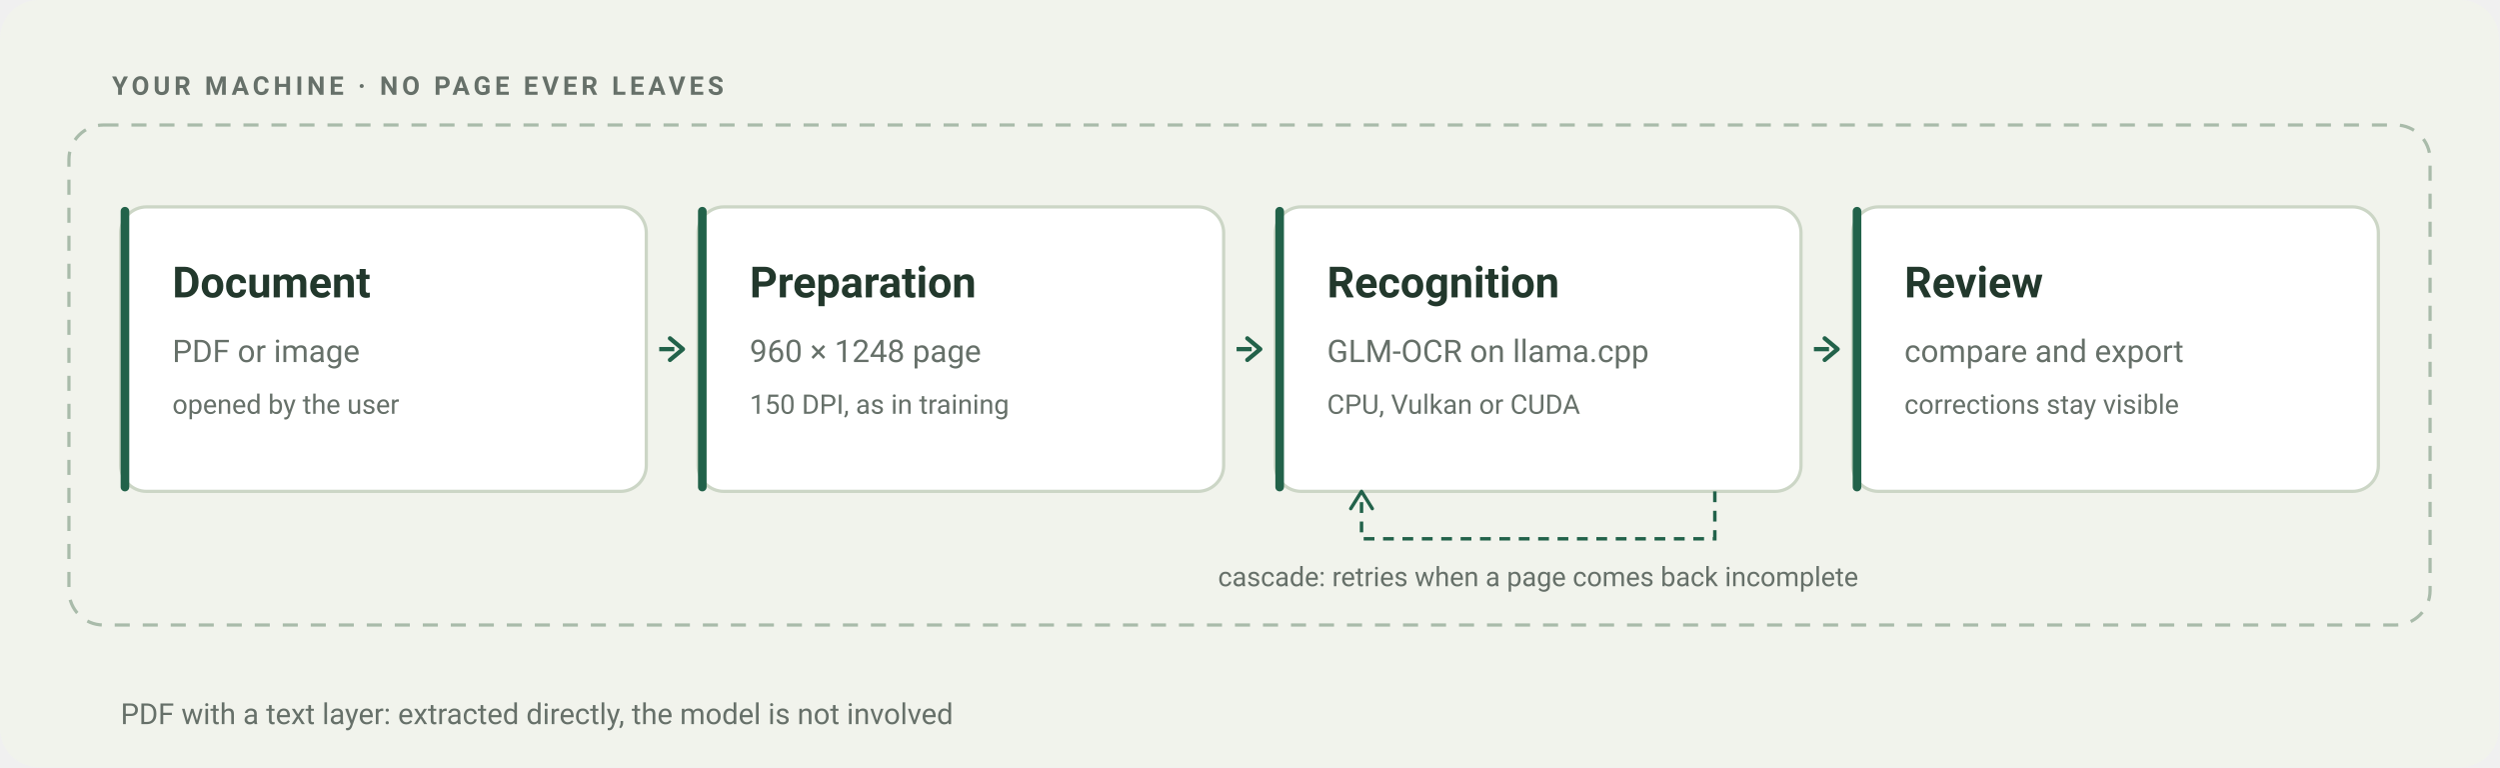
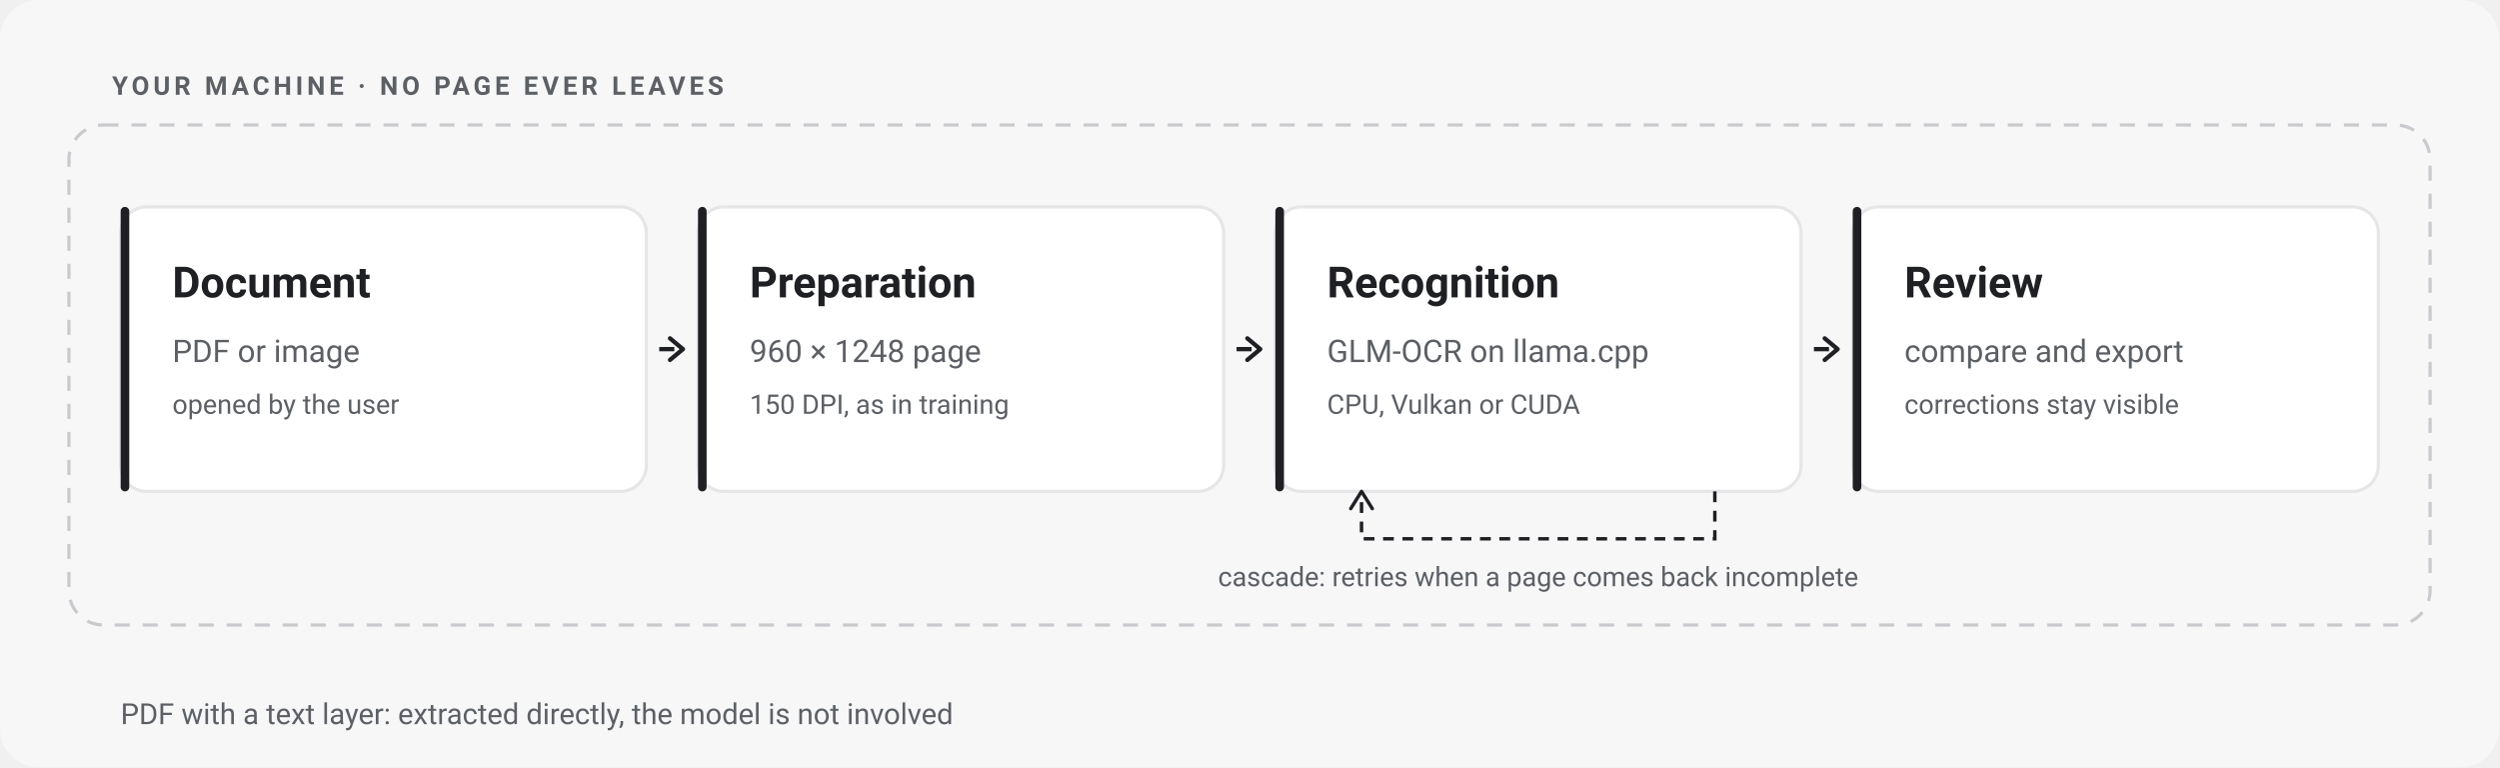
<svg xmlns="http://www.w3.org/2000/svg" width="1160" height="356" viewBox="0 0 1160 356" role="img" aria-labelledby="titolo descrizione">
-   <rect width="1160" height="356" rx="18" fill="#f1f3ec" />
+   <rect width="1160" height="356" rx="18" fill="#f7f7f8" />
  <g font-family="system-ui,-apple-system,Segoe UI,Roboto,Arial,sans-serif">
-     <rect x="32" y="58" width="1096" height="232" rx="16" fill="none" stroke="#a9bbaa" stroke-width="1.5" stroke-dasharray="7 6" />
-     <text x="52" y="44" font-size="12" fill="#667069" font-weight="600" text-anchor="start" letter-spacing="1.8">YOUR MACHINE · NO PAGE EVER LEAVES</text>
-     <rect x="56" y="96" width="244" height="132" rx="12" fill="#ffffff" stroke="#ccd6c6" stroke-width="1.5" />
-     <rect x="56" y="96" width="4" height="132" rx="2" fill="#22624a" />
-     <text x="80" y="138" font-size="20" fill="#22382c" font-weight="600" text-anchor="start">Document</text>
-     <text x="80" y="168" font-size="14.5" fill="#667069" font-weight="400" text-anchor="start">PDF or image</text>
-     <text x="80" y="192" font-size="12.5" fill="#667069" font-weight="400" text-anchor="start">opened by the user</text>
-     <path d="M306 162.0H313" stroke="#22624a" stroke-width="2" fill="none" />
-     <path d="M311 157.0l6 5-6 5" stroke="#22624a" stroke-width="2" fill="none" stroke-linecap="round" stroke-linejoin="round" />
-     <rect x="324" y="96" width="244" height="132" rx="12" fill="#ffffff" stroke="#ccd6c6" stroke-width="1.5" />
-     <rect x="324" y="96" width="4" height="132" rx="2" fill="#22624a" />
-     <text x="348" y="138" font-size="20" fill="#22382c" font-weight="600" text-anchor="start">Preparation</text>
-     <text x="348" y="168" font-size="14.5" fill="#667069" font-weight="400" text-anchor="start">960 × 1248 page</text>
-     <text x="348" y="192" font-size="12.5" fill="#667069" font-weight="400" text-anchor="start">150 DPI, as in training</text>
-     <path d="M574 162.0H581" stroke="#22624a" stroke-width="2" fill="none" />
-     <path d="M579 157.0l6 5-6 5" stroke="#22624a" stroke-width="2" fill="none" stroke-linecap="round" stroke-linejoin="round" />
-     <rect x="592" y="96" width="244" height="132" rx="12" fill="#ffffff" stroke="#ccd6c6" stroke-width="1.5" />
-     <rect x="592" y="96" width="4" height="132" rx="2" fill="#22624a" />
-     <text x="616" y="138" font-size="20" fill="#22382c" font-weight="600" text-anchor="start">Recognition</text>
-     <text x="616" y="168" font-size="14.5" fill="#667069" font-weight="400" text-anchor="start">GLM-OCR on llama.cpp</text>
-     <text x="616" y="192" font-size="12.5" fill="#667069" font-weight="400" text-anchor="start">CPU, Vulkan or CUDA</text>
-     <path d="M842 162.0H849" stroke="#22624a" stroke-width="2" fill="none" />
-     <path d="M847 157.0l6 5-6 5" stroke="#22624a" stroke-width="2" fill="none" stroke-linecap="round" stroke-linejoin="round" />
-     <rect x="860" y="96" width="244" height="132" rx="12" fill="#ffffff" stroke="#ccd6c6" stroke-width="1.5" />
-     <rect x="860" y="96" width="4" height="132" rx="2" fill="#22624a" />
-     <text x="884" y="138" font-size="20" fill="#22382c" font-weight="600" text-anchor="start">Review</text>
-     <text x="884" y="168" font-size="14.5" fill="#667069" font-weight="400" text-anchor="start">compare and export</text>
-     <text x="884" y="192" font-size="12.5" fill="#667069" font-weight="400" text-anchor="start">corrections stay visible</text>
-     <path d="M796 228v22h-164v-22" stroke="#22624a" stroke-width="1.6" fill="none" stroke-dasharray="5 4" />
-     <path d="M627 236l5-8 5 8" stroke="#22624a" stroke-width="1.6" fill="none" stroke-linecap="round" stroke-linejoin="round" />
-     <text x="714.0" y="272" font-size="12.5" fill="#667069" font-weight="400" text-anchor="middle">cascade: retries when a page comes back incomplete</text>
-     <text x="56" y="336" font-size="13.5" fill="#667069" font-weight="400" text-anchor="start">PDF with a text layer: extracted directly, the model is not involved</text>
+     <rect x="32" y="58" width="1096" height="232" rx="16" fill="none" stroke="#c9cacd" stroke-width="1.5" stroke-dasharray="7 6" />
+     <text x="52" y="44" font-size="12" fill="#5c6065" font-weight="600" text-anchor="start" letter-spacing="1.8">YOUR MACHINE · NO PAGE EVER LEAVES</text>
+     <rect x="56" y="96" width="244" height="132" rx="12" fill="#ffffff" stroke="#e6e6e8" stroke-width="1.5" />
+     <rect x="56" y="96" width="4" height="132" rx="2" fill="#1f2023" />
+     <text x="80" y="138" font-size="20" fill="#1f2023" font-weight="600" text-anchor="start">Document</text>
+     <text x="80" y="168" font-size="14.5" fill="#5c6065" font-weight="400" text-anchor="start">PDF or image</text>
+     <text x="80" y="192" font-size="12.5" fill="#5c6065" font-weight="400" text-anchor="start">opened by the user</text>
+     <path d="M306 162.0H313" stroke="#1f2023" stroke-width="2" fill="none" />
+     <path d="M311 157.0l6 5-6 5" stroke="#1f2023" stroke-width="2" fill="none" stroke-linecap="round" stroke-linejoin="round" />
+     <rect x="324" y="96" width="244" height="132" rx="12" fill="#ffffff" stroke="#e6e6e8" stroke-width="1.5" />
+     <rect x="324" y="96" width="4" height="132" rx="2" fill="#1f2023" />
+     <text x="348" y="138" font-size="20" fill="#1f2023" font-weight="600" text-anchor="start">Preparation</text>
+     <text x="348" y="168" font-size="14.5" fill="#5c6065" font-weight="400" text-anchor="start">960 × 1248 page</text>
+     <text x="348" y="192" font-size="12.5" fill="#5c6065" font-weight="400" text-anchor="start">150 DPI, as in training</text>
+     <path d="M574 162.0H581" stroke="#1f2023" stroke-width="2" fill="none" />
+     <path d="M579 157.0l6 5-6 5" stroke="#1f2023" stroke-width="2" fill="none" stroke-linecap="round" stroke-linejoin="round" />
+     <rect x="592" y="96" width="244" height="132" rx="12" fill="#ffffff" stroke="#e6e6e8" stroke-width="1.5" />
+     <rect x="592" y="96" width="4" height="132" rx="2" fill="#1f2023" />
+     <text x="616" y="138" font-size="20" fill="#1f2023" font-weight="600" text-anchor="start">Recognition</text>
+     <text x="616" y="168" font-size="14.5" fill="#5c6065" font-weight="400" text-anchor="start">GLM-OCR on llama.cpp</text>
+     <text x="616" y="192" font-size="12.5" fill="#5c6065" font-weight="400" text-anchor="start">CPU, Vulkan or CUDA</text>
+     <path d="M842 162.0H849" stroke="#1f2023" stroke-width="2" fill="none" />
+     <path d="M847 157.0l6 5-6 5" stroke="#1f2023" stroke-width="2" fill="none" stroke-linecap="round" stroke-linejoin="round" />
+     <rect x="860" y="96" width="244" height="132" rx="12" fill="#ffffff" stroke="#e6e6e8" stroke-width="1.5" />
+     <rect x="860" y="96" width="4" height="132" rx="2" fill="#1f2023" />
+     <text x="884" y="138" font-size="20" fill="#1f2023" font-weight="600" text-anchor="start">Review</text>
+     <text x="884" y="168" font-size="14.5" fill="#5c6065" font-weight="400" text-anchor="start">compare and export</text>
+     <text x="884" y="192" font-size="12.5" fill="#5c6065" font-weight="400" text-anchor="start">corrections stay visible</text>
+     <path d="M796 228v22h-164v-22" stroke="#1f2023" stroke-width="1.6" fill="none" stroke-dasharray="5 4" />
+     <path d="M627 236l5-8 5 8" stroke="#1f2023" stroke-width="1.6" fill="none" stroke-linecap="round" stroke-linejoin="round" />
+     <text x="714.0" y="272" font-size="12.5" fill="#5c6065" font-weight="400" text-anchor="middle">cascade: retries when a page comes back incomplete</text>
+     <text x="56" y="336" font-size="13.5" fill="#5c6065" font-weight="400" text-anchor="start">PDF with a text layer: extracted directly, the model is not involved</text>
  </g>
</svg>
